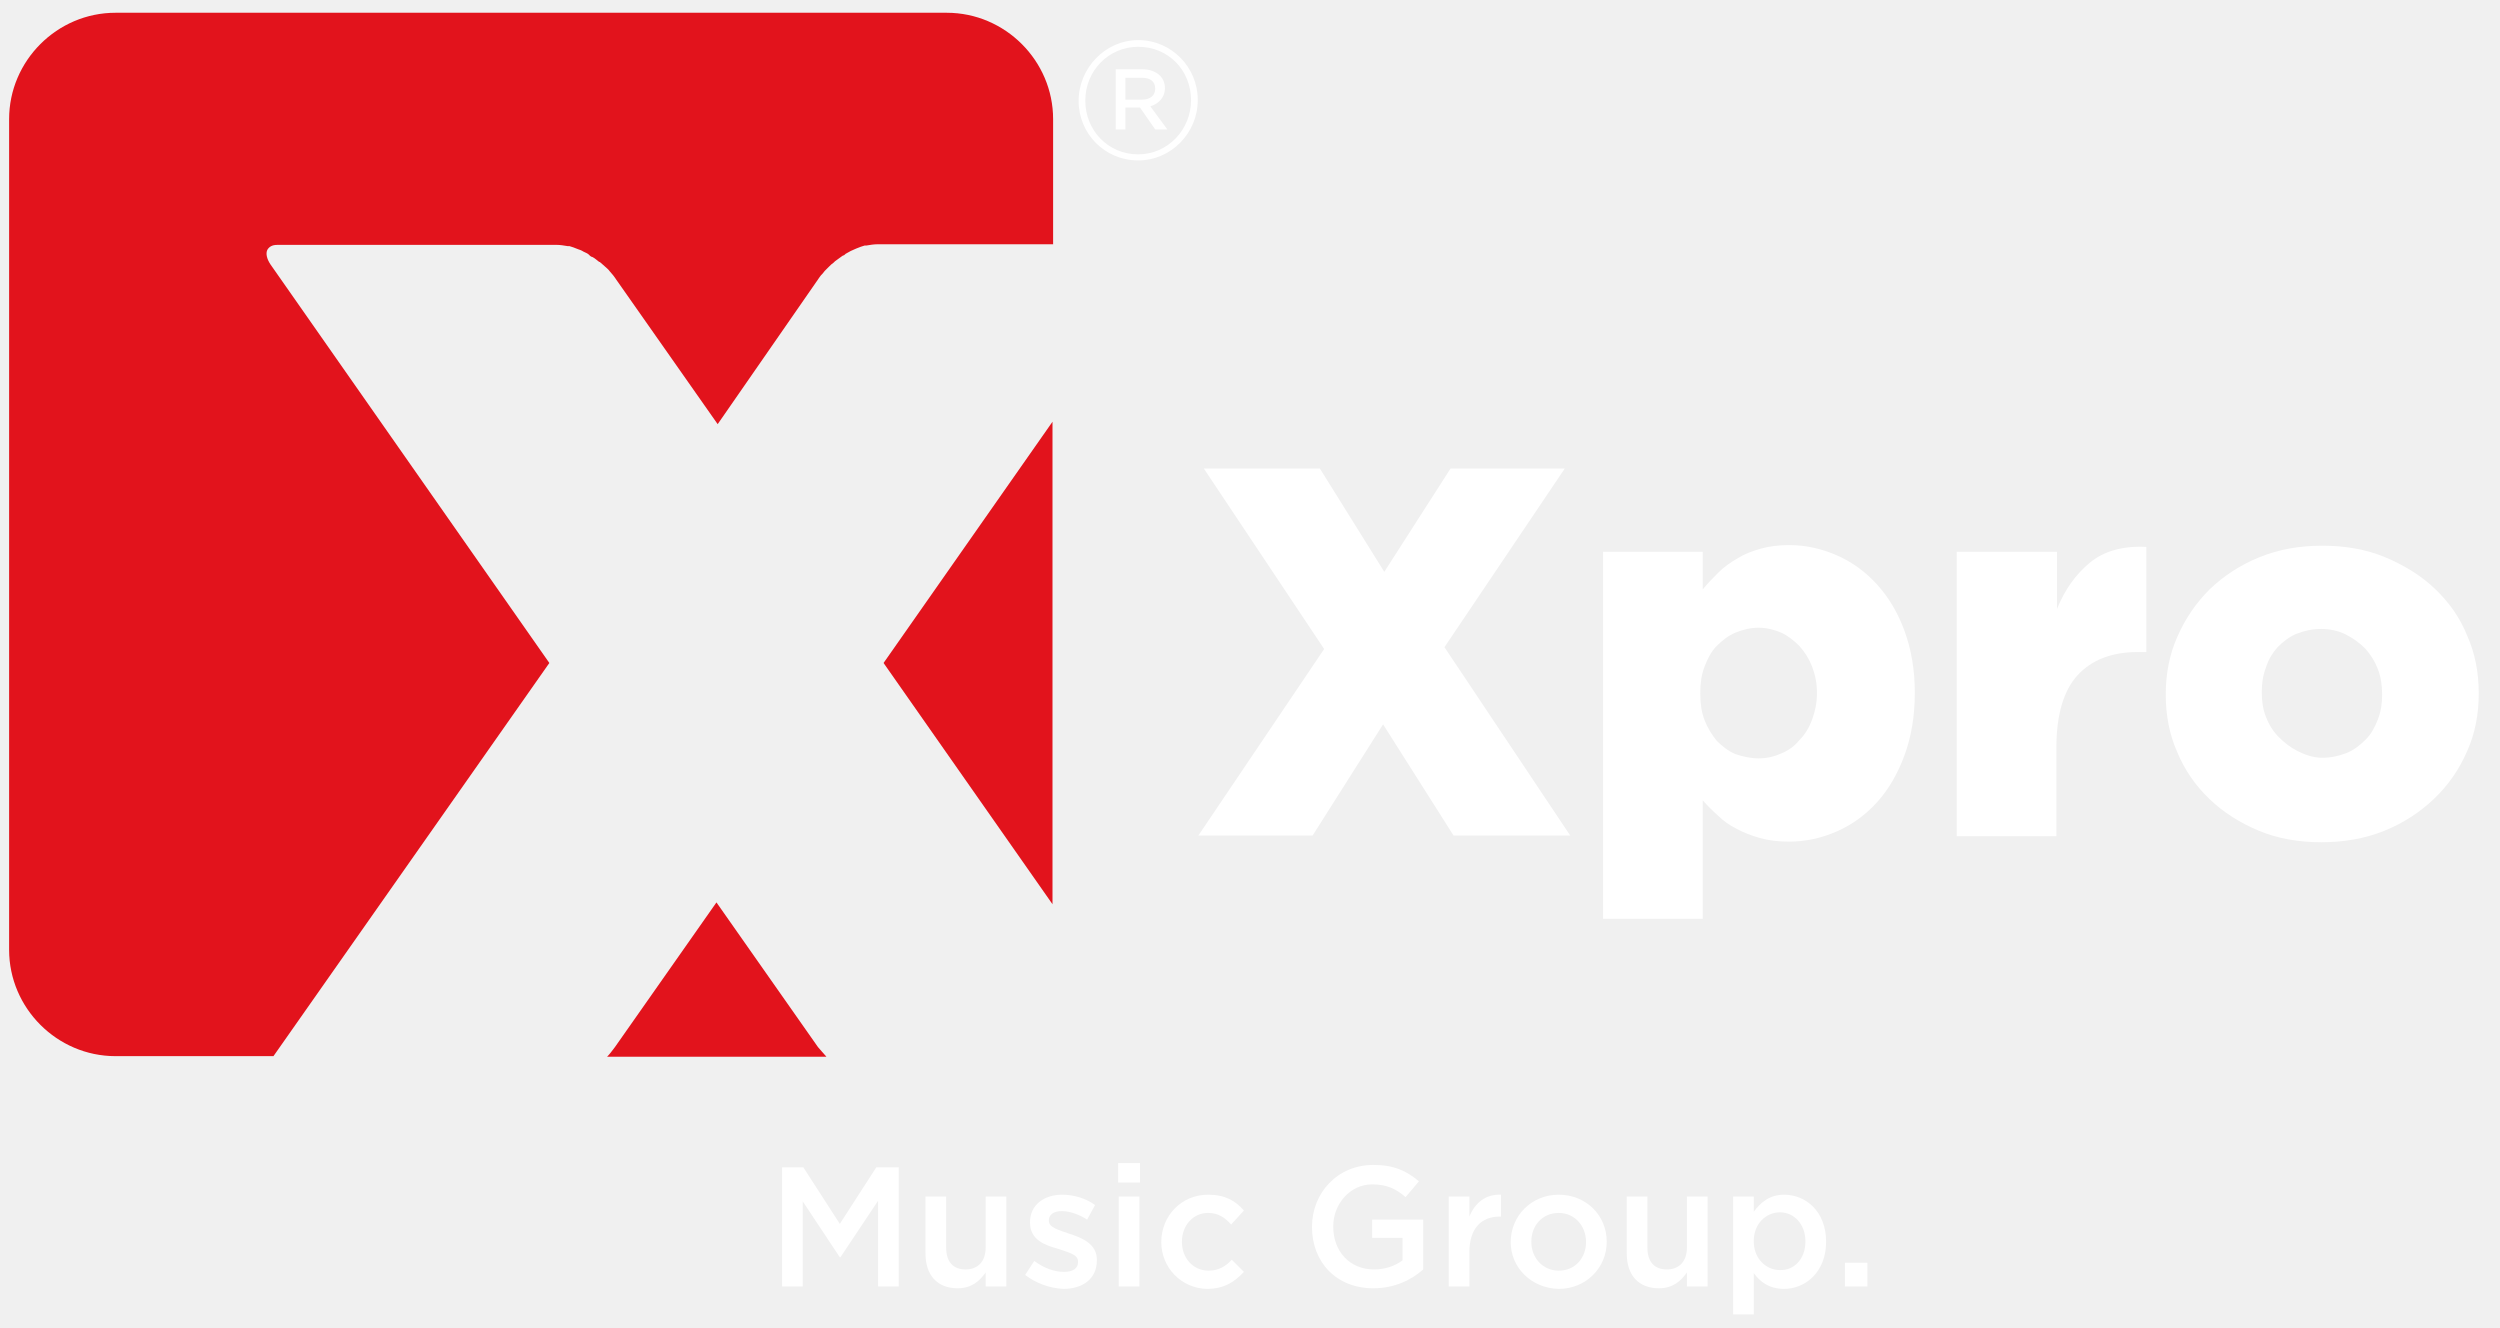
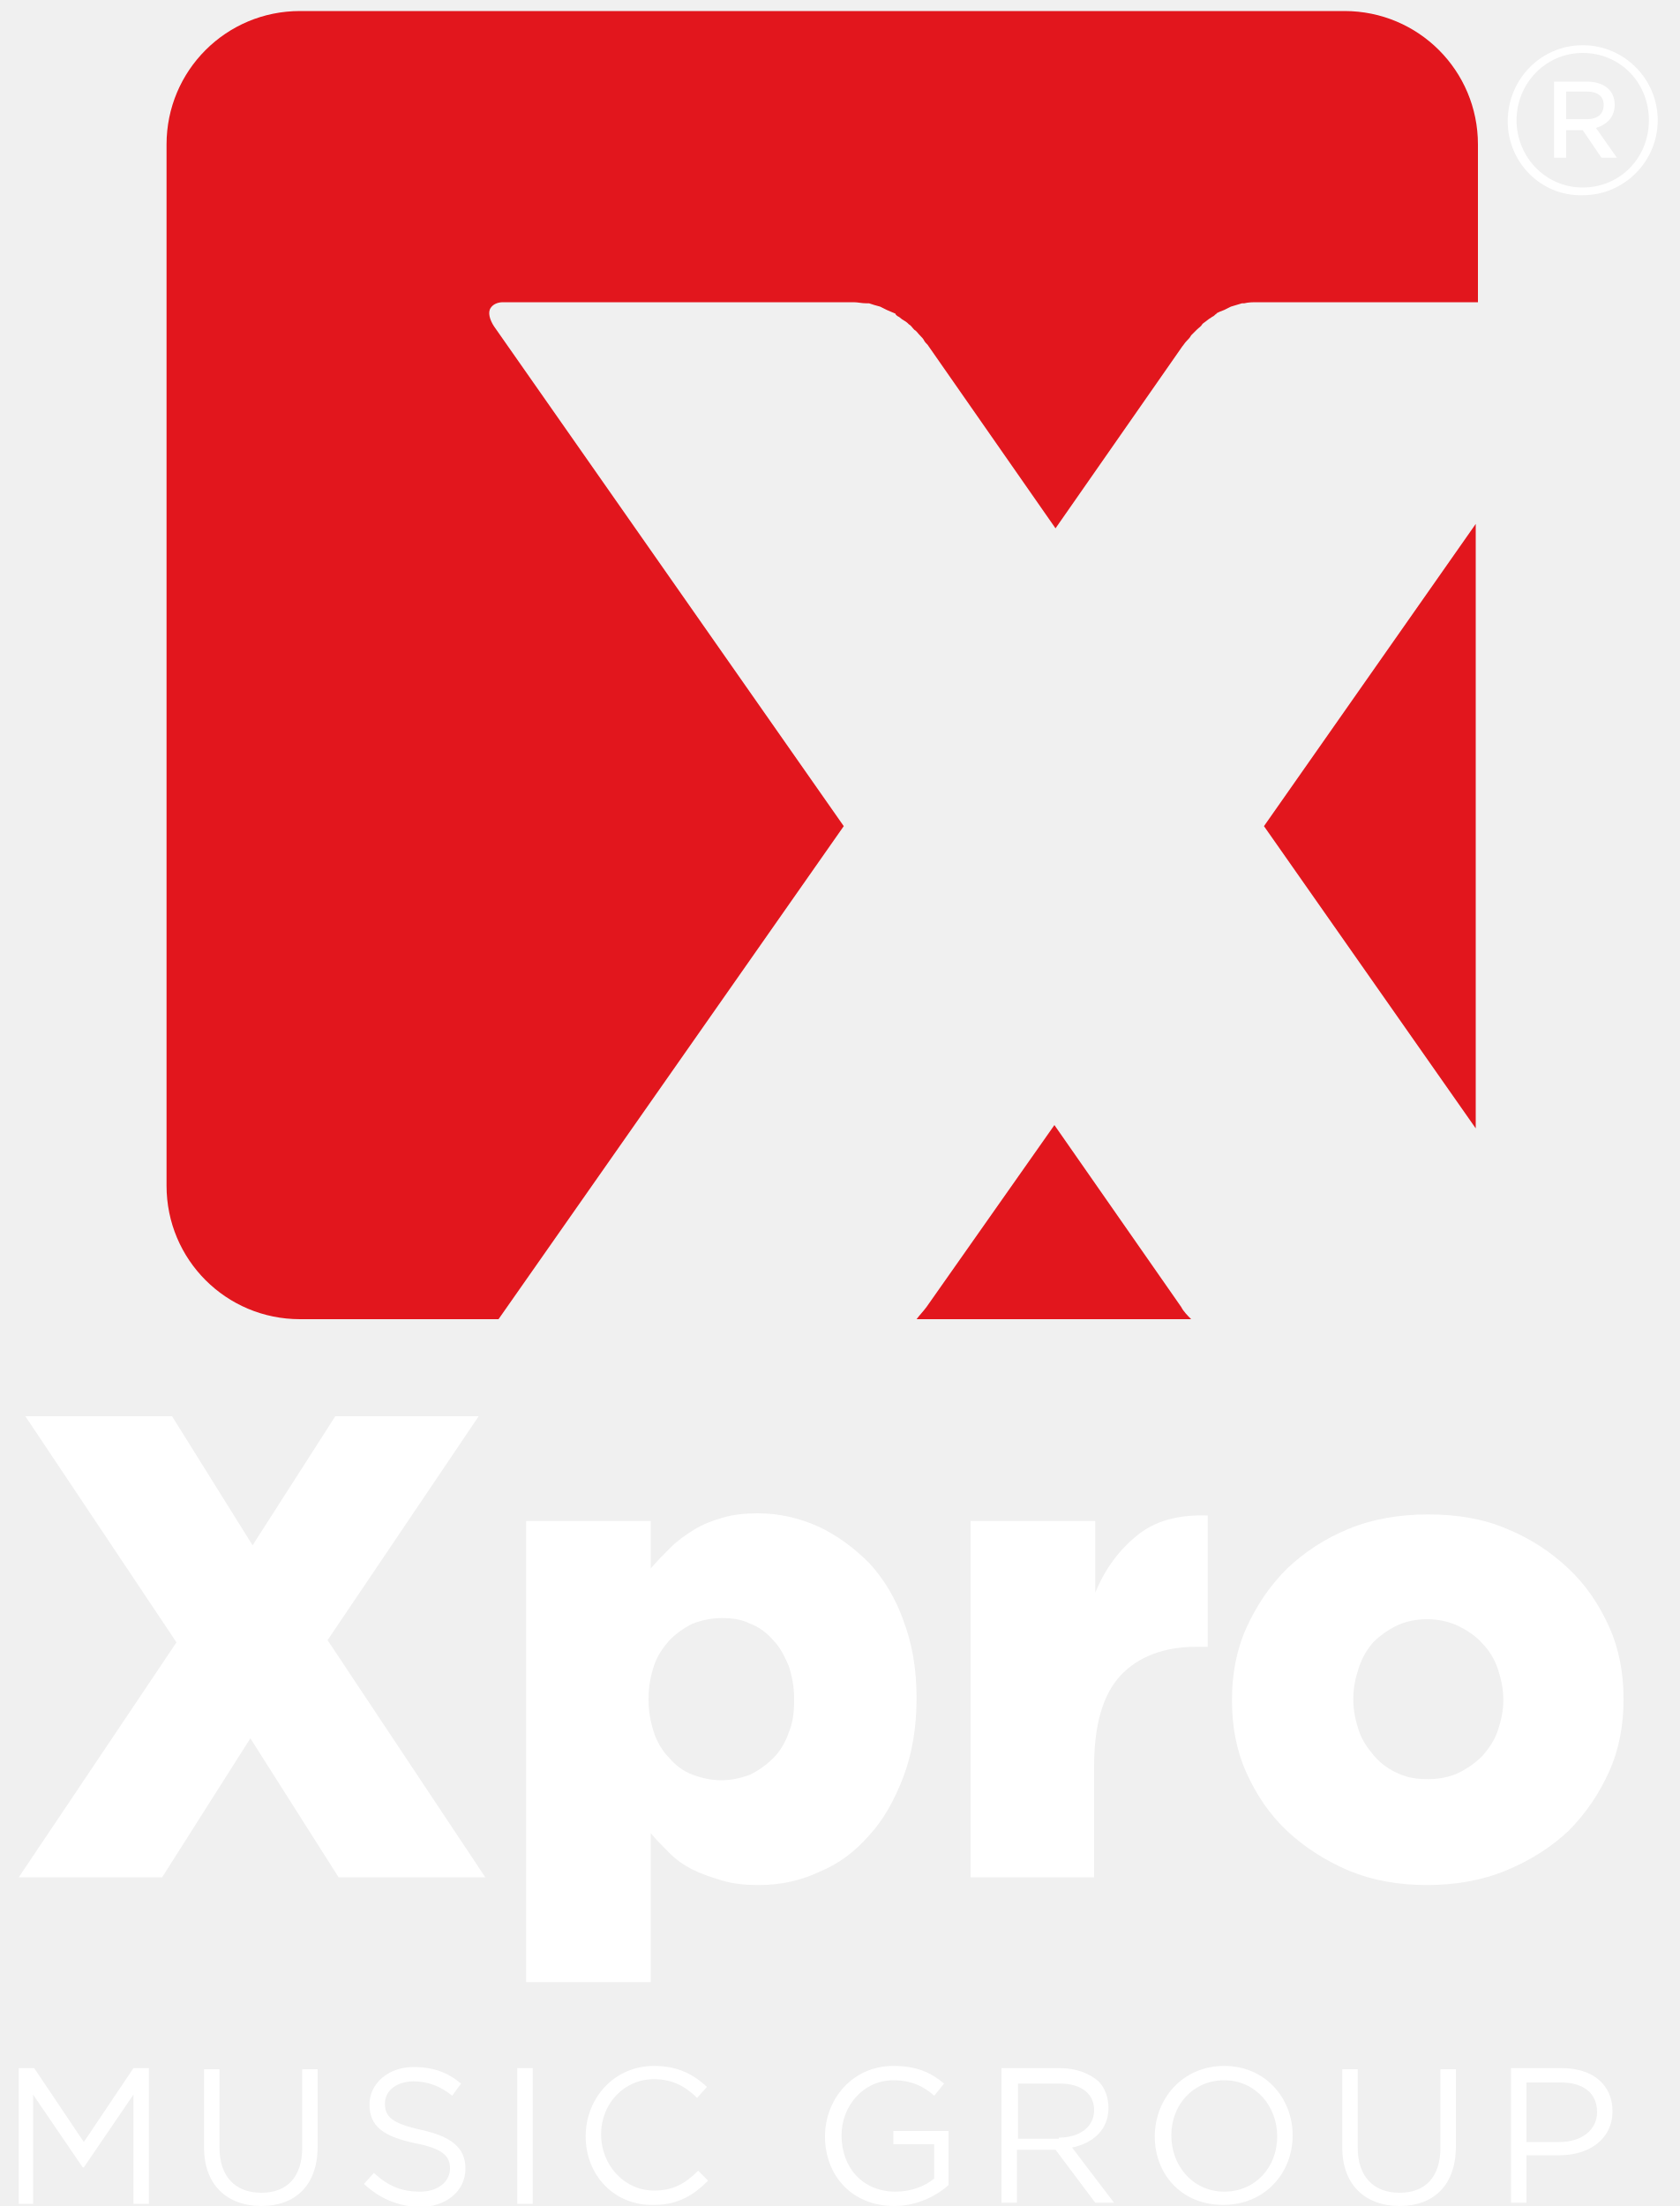
- <svg xmlns="http://www.w3.org/2000/svg" version="1.1" id="Capa_1" x="0px" y="0px" viewBox="0 0 411.4 218.5" style="enable-background:new 0 0 411.4 218.5;" xml:space="preserve">
+ <svg xmlns="http://www.w3.org/2000/svg" version="1.1" id="Capa_1" x="0px" y="0px" viewBox="0 0 152.3 200" style="enable-background:new 0 0 152.3 200;" xml:space="preserve">
  <style type="text/css">
	.st0{fill:#FFFFFF;}
- 	.st1{fill:#E2131C;}
+ 	.st1{fill:#E2161D;}
</style>
  <g>
    <g>
      <g>
        <g>
-           <path class="st0" d="M257.5,77.1l-19.8,29.4l20.7,31h-19.2l-11.6-18.3L216,137.5h-18.8l20.7-30.7l-19.8-29.7h19.1l10.6,17      l10.9-17C238.7,77.1,257.5,77.1,257.5,77.1z" />
-           <path class="st0" d="M263.8,90.8h16.4V97c0.8-1,1.7-1.9,2.6-2.8s1.9-1.6,3.1-2.3c1.1-0.7,2.4-1.2,3.8-1.6s3-0.6,4.7-0.6      c2.8,0,5.4,0.6,7.9,1.7s4.7,2.7,6.6,4.8c1.9,2.1,3.4,4.6,4.5,7.6s1.7,6.4,1.7,10.1v0.2c0,3.8-0.6,7.2-1.7,10.2s-2.6,5.6-4.5,7.7      c-1.9,2.1-4.1,3.7-6.6,4.8s-5.1,1.7-7.9,1.7c-1.8,0-3.4-0.2-4.8-0.6c-1.4-0.4-2.7-0.9-3.8-1.5c-1.2-0.6-2.2-1.3-3.1-2.2      c-0.9-0.8-1.8-1.7-2.5-2.5v19.5h-16.4L263.8,90.8L263.8,90.8z M289.4,124.8c1.3,0,2.6-0.3,3.7-0.8c1.2-0.5,2.2-1.2,3-2.2      c0.9-0.9,1.6-2,2.1-3.4c0.5-1.3,0.8-2.8,0.8-4.3V114c0-1.6-0.3-3-0.8-4.3s-1.2-2.4-2.1-3.4c-0.9-0.9-1.9-1.7-3-2.2      c-1.2-0.5-2.4-0.8-3.7-0.8c-1.3,0-2.6,0.3-3.8,0.8c-1.2,0.5-2.2,1.3-3.1,2.2c-0.9,0.9-1.5,2.1-2,3.4s-0.7,2.7-0.7,4.3v0.2      c0,1.6,0.2,3,0.7,4.3s1.2,2.4,2,3.4c0.9,0.9,1.9,1.7,3.1,2.2C286.8,124.5,288.1,124.8,289.4,124.8z" />
-           <path class="st0" d="M322.1,90.8h16.4v9.4c1.3-3.2,3.1-5.7,5.4-7.6s5.4-2.8,9.3-2.6v17.3h-1.4c-4.3,0-7.6,1.3-9.9,3.8      s-3.5,6.5-3.5,11.9v14.6H322V90.8H322.1z" />
-           <path class="st0" d="M382,138.6c-3.7,0-7.2-0.6-10.3-1.9c-3.1-1.3-5.8-3-8.1-5.2c-2.3-2.2-4.1-4.8-5.3-7.7      c-1.3-2.9-1.9-6.1-1.9-9.4v-0.2c0-3.3,0.6-6.5,1.9-9.4c1.3-3,3.1-5.6,5.3-7.8c2.3-2.2,5-4,8.2-5.3s6.6-1.9,10.4-1.9      c3.7,0,7.2,0.6,10.3,1.9c3.1,1.3,5.9,3,8.2,5.2c2.3,2.2,4.1,4.7,5.3,7.7c1.3,2.9,1.9,6.1,1.9,9.4v0.2c0,3.3-0.6,6.5-1.9,9.4      c-1.3,3-3.1,5.6-5.4,7.8s-5,4-8.2,5.3C389.2,138,385.7,138.6,382,138.6z M382.1,124.7c1.5,0,2.8-0.3,4.1-0.8      c1.2-0.5,2.2-1.3,3.1-2.2c0.9-0.9,1.5-2,2-3.3s0.7-2.6,0.7-4v-0.2c0-1.4-0.2-2.8-0.7-4.1c-0.5-1.3-1.2-2.4-2.1-3.4      c-0.9-0.9-2-1.7-3.2-2.3c-1.2-0.6-2.6-0.9-4-0.9c-1.5,0-2.8,0.3-4.1,0.8c-1.2,0.5-2.2,1.3-3.1,2.2c-0.8,0.9-1.5,2-1.9,3.3      c-0.5,1.3-0.7,2.6-0.7,4v0.2c0,1.4,0.2,2.8,0.7,4c0.5,1.3,1.2,2.4,2.1,3.3s1.9,1.7,3.1,2.3S380.7,124.7,382.1,124.7z" />
+           <path class="st0" d="M43.4,128.4l-13.7,20.3L44,170.2H30.7l-8-12.6l-8,12.6h-13L16,148.9L2.3,128.4h13.3l7.3,11.7l7.5-11.7H43.4      z" />
+           <path class="st0" d="M47.7,137.9H59v4.3c0.6-0.7,1.2-1.3,1.8-1.9c0.6-0.6,1.3-1.1,2.1-1.6c0.8-0.5,1.6-0.8,2.6-1.1      c1-0.3,2.1-0.4,3.2-0.4c1.9,0,3.7,0.4,5.5,1.2c1.7,0.8,3.2,1.9,4.6,3.3c1.3,1.4,2.4,3.2,3.1,5.2c0.8,2.1,1.2,4.4,1.2,7v0.1      c0,2.6-0.4,5-1.2,7.1c-0.8,2.1-1.8,3.9-3.1,5.3c-1.3,1.5-2.8,2.6-4.5,3.3c-1.7,0.8-3.5,1.2-5.5,1.2c-1.2,0-2.3-0.1-3.3-0.4      c-1-0.3-1.9-0.6-2.7-1c-0.8-0.4-1.5-0.9-2.1-1.5c-0.6-0.6-1.2-1.2-1.7-1.8v13.5H47.7V137.9z M65.4,161.4c0.9,0,1.8-0.2,2.6-0.5      c0.8-0.4,1.5-0.9,2.1-1.5c0.6-0.6,1.1-1.4,1.4-2.3c0.4-0.9,0.5-1.9,0.5-3v-0.1c0-1.1-0.2-2.1-0.5-3c-0.4-0.9-0.8-1.7-1.4-2.3      c-0.6-0.7-1.3-1.2-2.1-1.5c-0.8-0.4-1.6-0.5-2.6-0.5c-0.9,0-1.8,0.2-2.6,0.5c-0.8,0.4-1.5,0.9-2.1,1.5c-0.6,0.7-1.1,1.4-1.4,2.3      c-0.3,0.9-0.5,1.9-0.5,3v0.1c0,1.1,0.2,2.1,0.5,3c0.3,0.9,0.8,1.7,1.4,2.3c0.6,0.7,1.3,1.2,2.1,1.5      C63.6,161.2,64.5,161.4,65.4,161.4z" />
+           <path class="st0" d="M88,137.9h11.3v6.5c0.9-2.2,2.2-3.9,3.8-5.2c1.6-1.3,3.7-1.9,6.4-1.8v11.9h-1c-3,0-5.3,0.9-6.9,2.6      c-1.6,1.7-2.4,4.5-2.4,8.2v10.1H88V137.9z" />
+           <path class="st0" d="M129.4,170.9c-2.6,0-4.9-0.4-7.1-1.3c-2.1-0.9-4-2.1-5.6-3.6c-1.6-1.5-2.8-3.3-3.7-5.3      c-0.9-2-1.3-4.2-1.3-6.5v-0.1c0-2.3,0.4-4.5,1.3-6.5c0.9-2,2.1-3.8,3.7-5.4c1.6-1.5,3.4-2.7,5.6-3.6c2.2-0.9,4.6-1.3,7.2-1.3      c2.6,0,5,0.4,7.1,1.3c2.2,0.9,4,2.1,5.6,3.6c1.6,1.5,2.8,3.3,3.7,5.3c0.9,2,1.3,4.2,1.3,6.5v0.1c0,2.3-0.4,4.5-1.3,6.5      c-0.9,2-2.1,3.8-3.7,5.4c-1.6,1.5-3.5,2.7-5.7,3.6C134.3,170.5,131.9,170.9,129.4,170.9z M129.5,161.3c1,0,2-0.2,2.8-0.6      s1.5-0.9,2.1-1.5c0.6-0.7,1.1-1.4,1.4-2.3c0.3-0.9,0.5-1.8,0.5-2.7v-0.1c0-1-0.2-1.9-0.5-2.8c-0.3-0.9-0.8-1.7-1.4-2.3      c-0.6-0.7-1.4-1.2-2.2-1.6c-0.9-0.4-1.8-0.6-2.8-0.6c-1,0-2,0.2-2.8,0.6c-0.8,0.4-1.5,0.9-2.1,1.5c-0.6,0.7-1,1.4-1.3,2.3      c-0.3,0.9-0.5,1.8-0.5,2.8v0.1c0,1,0.2,1.9,0.5,2.8c0.3,0.9,0.8,1.6,1.4,2.3c0.6,0.7,1.3,1.2,2.2,1.6S128.5,161.3,129.5,161.3z" />
        </g>
        <g>
-           <g>
-             <polygon class="st1" points="145.4,109.1 173.2,148.8 173.2,69.4      " />
-             <path class="st1" d="M90.4,109.1L44.5,43.5c-0.6-0.9-0.8-1.8-0.5-2.4c0.3-0.5,0.8-0.8,1.6-0.8h43h3.1c0.5,0,1.1,0.1,1.7,0.2       h0.1h0.1c0,0,0,0,0.1,0l0,0c0.4,0.1,0.9,0.3,1.4,0.5c0.3,0.1,0.6,0.2,0.9,0.4c0.4,0.2,0.7,0.3,0.9,0.5L97,42l0.1,0.1       c0.1,0.1,0.3,0.2,0.4,0.2c0.4,0.2,0.7,0.5,1.1,0.8h0.1l0.1,0.1c0.2,0.2,0.5,0.4,0.8,0.7c0.2,0.2,0.5,0.4,0.7,0.7       c0.2,0.2,0.4,0.5,0.6,0.7c0.2,0.3,0.4,0.5,0.5,0.7l16.7,23.8L134.6,46c0.1-0.2,0.3-0.4,0.5-0.7c0.2-0.2,0.4-0.4,0.6-0.7       c0.2-0.2,0.5-0.5,0.7-0.7c0.3-0.3,0.5-0.5,0.8-0.7l0.1-0.1l0.1-0.1c0.4-0.3,0.7-0.5,1.1-0.8c0.1-0.1,0.3-0.2,0.4-0.2l0.1-0.1       c0,0,0.1,0,0.1-0.1c0.3-0.2,0.6-0.3,0.9-0.5c0.3-0.1,0.6-0.3,0.9-0.4c0.5-0.2,1-0.4,1.4-0.5l0,0c0,0,0,0,0.1,0h0.1h0.1       c0.6-0.1,1.2-0.2,1.7-0.2h29V19.6c0-9.6-7.9-17.5-17.5-17.5H19C9.4,2.1,1.5,10,1.5,19.6v136.7c0,9.6,7.9,17.5,17.5,17.5h26       L90.4,109.1z" />
-             <path class="st1" d="M134.6,172.3l-16.7-23.8l-16.7,23.8c-0.4,0.5-0.8,1.1-1.3,1.6H136C135.5,173.3,135,172.8,134.6,172.3" />
-           </g>
-           <path class="st0" d="M177.5,16.6L177.5,16.6c0-5.4,4.4-10,9.8-10c5.5,0,9.8,4.5,9.8,9.8v0.1c0,5.4-4.4,9.9-9.8,9.9      C181.8,26.4,177.5,22,177.5,16.6 M196,16.5L196,16.5c0-4.9-3.7-8.8-8.7-8.8c-4.9,0-8.7,4-8.7,8.8v0.1c0,4.8,3.7,8.8,8.7,8.8      C192.2,25.4,196,21.3,196,16.5 M183.6,11.4h4.4c2,0,3.7,1.1,3.7,3.1c0,1.6-1.1,2.6-2.4,3l2.8,3.8h-2l-2.5-3.6h-2.4v3.6h-1.6      V11.4z M187.9,16.4c1.4,0,2.2-0.7,2.2-1.8c0-1.2-0.8-1.8-2.2-1.8h-2.7v3.6H187.9z" />
+           <polygon class="st1" points="114.6,74.9 133.8,102.3 133.8,47.5     " />
+           <path class="st1" d="M76.5,74.9L44.8,29.6c-0.4-0.6-0.6-1.3-0.3-1.7c0.2-0.3,0.6-0.5,1.1-0.5h29.7h2.1c0.4,0,0.7,0.1,1.2,0.1      l0.1,0c0,0,0.1,0,0.1,0c0,0,0,0,0,0l0,0c0.3,0.1,0.6,0.2,1,0.3c0.2,0.1,0.4,0.2,0.6,0.3c0.2,0.1,0.5,0.2,0.7,0.3      c0,0,0.1,0,0.1,0.1l0.1,0.1c0.1,0.1,0.2,0.1,0.3,0.2c0.2,0.2,0.5,0.3,0.7,0.5l0,0c0,0,0,0,0.1,0.1c0.2,0.1,0.3,0.3,0.5,0.5      c0.2,0.1,0.3,0.3,0.5,0.5c0.2,0.2,0.3,0.3,0.4,0.5c0.1,0.2,0.3,0.3,0.4,0.5l11.5,16.5l11.5-16.5c0.1-0.1,0.2-0.3,0.4-0.5      c0.1-0.1,0.3-0.3,0.4-0.5c0.2-0.2,0.3-0.3,0.5-0.5c0.2-0.2,0.4-0.3,0.5-0.5c0,0,0,0,0.1-0.1l0,0c0.3-0.2,0.5-0.4,0.7-0.5      c0.1-0.1,0.2-0.1,0.3-0.2l0.1-0.1c0,0,0.1,0,0.1-0.1c0.2-0.1,0.4-0.2,0.7-0.3c0.2-0.1,0.4-0.2,0.6-0.3c0.3-0.1,0.7-0.2,1-0.3      l0,0c0,0,0,0,0,0c0,0,0.1,0,0.1,0l0.1,0c0.4-0.1,0.8-0.1,1.2-0.1h20V13.1c0-6.7-5.4-12.1-12.1-12.1H27.2      c-6.7,0-12.1,5.4-12.1,12.1v94.4c0,6.7,5.4,12.1,12.1,12.1h18L76.5,74.9z" />
+           <path class="st1" d="M107.1,118.5l-11.5-16.5L84,118.5c-0.3,0.4-0.6,0.7-0.9,1.1H108C107.7,119.3,107.3,118.9,107.1,118.5" />
        </g>
+         <path class="st0" d="M136.7,11L136.7,11c0-3.8,3-6.9,6.8-6.9c3.8,0,6.8,3.1,6.8,6.8v0c0,3.7-3,6.8-6.8,6.8     C139.7,17.8,136.7,14.7,136.7,11 M149.5,10.9L149.5,10.9c0-3.4-2.6-6.1-6-6.1c-3.4,0-6,2.8-6,6.1v0c0,3.3,2.6,6.1,6,6.1     C146.9,17,149.5,14.3,149.5,10.9 M140.9,7.4h3c1.4,0,2.5,0.7,2.5,2.1c0,1.1-0.7,1.8-1.7,2.1l1.9,2.7h-1.4l-1.7-2.5H142v2.5h-1.1     V7.4z M143.9,10.8c1,0,1.5-0.5,1.5-1.3c0-0.8-0.6-1.2-1.5-1.2H142v2.5H143.9z" />
      </g>
    </g>
    <g>
-       <path class="st0" d="M128.5,192.1h3.7l6,9.3l6-9.3h3.7v19.6h-3.4v-14.1l-6.2,9.3h-0.1l-6.1-9.2v14h-3.4V192.1z" />
-       <path class="st0" d="M152.3,206.3v-9.4h3.4v8.4c0,2.3,1.1,3.6,3.2,3.6c2,0,3.3-1.3,3.3-3.6v-8.4h3.4v14.8h-3.4v-2.3    c-1,1.4-2.3,2.6-4.6,2.6C154.2,212,152.3,209.8,152.3,206.3z" />
-       <path class="st0" d="M168.7,209.8l1.5-2.3c1.6,1.2,3.3,1.8,4.9,1.8c1.5,0,2.3-0.6,2.3-1.6v-0.1c0-1.2-1.6-1.5-3.3-2.1    c-2.2-0.6-4.6-1.5-4.6-4.3v-0.1c0-2.8,2.3-4.5,5.3-4.5c1.9,0,3.9,0.6,5.4,1.7l-1.3,2.4c-1.4-0.9-2.9-1.4-4.2-1.4    c-1.3,0-2.1,0.6-2.1,1.5v0.1c0,1.1,1.6,1.5,3.3,2.1c2.2,0.7,4.6,1.7,4.6,4.3v0.1c0,3.1-2.4,4.7-5.5,4.7    C172.8,212,170.5,211.2,168.7,209.8z" />
-       <path class="st0" d="M184,191.4h3.6v3.2H184V191.4z M184.1,196.9h3.4v14.8h-3.4V196.9z" />
-       <path class="st0" d="M191.1,204.4L191.1,204.4c0-4.3,3.3-7.8,7.7-7.8c2.8,0,4.5,1,5.9,2.6l-2.1,2.3c-1-1.1-2.1-1.9-3.8-1.9    c-2.5,0-4.3,2.1-4.3,4.7v0.1c0,2.6,1.8,4.7,4.4,4.7c1.6,0,2.8-0.7,3.8-1.8l2,2c-1.5,1.6-3.2,2.8-6.1,2.8    C194.4,212,191.1,208.6,191.1,204.4z" />
-       <path class="st0" d="M215.9,201.9L215.9,201.9c0-5.6,4.2-10.2,10.1-10.2c3.4,0,5.5,1,7.5,2.7l-2.2,2.6c-1.5-1.3-3-2.1-5.5-2.1    c-3.6,0-6.4,3.2-6.4,6.9v0.1c0,4,2.7,7,6.7,7c1.9,0,3.5-0.6,4.7-1.5v-3.7h-5v-3h8.4v8.2c-1.9,1.7-4.7,3.1-8.2,3.1    C219.9,212,215.9,207.7,215.9,201.9z" />
-       <path class="st0" d="M238.4,196.9h3.4v3.3c0.9-2.2,2.6-3.7,5.2-3.6v3.6h-0.2c-3,0-5,1.9-5,5.9v5.6h-3.4V196.9z" />
-       <path class="st0" d="M248.6,204.4L248.6,204.4c0-4.3,3.4-7.8,7.9-7.8s7.9,3.4,7.9,7.7v0.1c0,4.2-3.4,7.7-7.9,7.7    C252,212,248.6,208.6,248.6,204.4z M261,204.4L261,204.4c0-2.7-1.9-4.8-4.5-4.8c-2.7,0-4.5,2.1-4.5,4.7v0.1c0,2.6,1.9,4.7,4.5,4.7    C259.3,209.1,261,206.9,261,204.4z" />
-       <path class="st0" d="M267.7,206.3v-9.4h3.4v8.4c0,2.3,1.1,3.6,3.2,3.6c2,0,3.3-1.3,3.3-3.6v-8.4h3.4v14.8h-3.4v-2.3    c-1,1.4-2.3,2.6-4.6,2.6C269.6,212,267.7,209.8,267.7,206.3z" />
-       <path class="st0" d="M285.2,196.9h3.4v2.5c1.1-1.5,2.6-2.8,5-2.8c3.5,0,6.9,2.7,6.9,7.7v0.1c0,4.9-3.4,7.7-6.9,7.7    c-2.5,0-4-1.2-5-2.6v6.8h-3.4V196.9z M297.1,204.3L297.1,204.3c0-2.9-1.9-4.8-4.2-4.8s-4.3,1.9-4.3,4.7v0.1c0,2.8,2,4.7,4.3,4.7    C295.2,209.1,297.1,207.2,297.1,204.3z" />
-       <path class="st0" d="M303.6,207.8h3.7v3.9h-3.7V207.8z" />
+       <path class="st0" d="M1.7,187.5h1.4l4.5,6.7l4.5-6.7h1.4v12.3h-1.4v-9.9l-4.5,6.6H7.5l-4.5-6.6v9.9H1.7V187.5z" />
+       <path class="st0" d="M18.5,194.7v-7.1h1.4v7.1c0,2.6,1.4,4.1,3.8,4.1c2.3,0,3.7-1.4,3.7-4.1v-7.1h1.4v7c0,3.6-2.1,5.4-5.1,5.4    C20.6,200,18.5,198.1,18.5,194.7z" />
+       <path class="st0" d="M33,198l0.9-1c1.3,1.2,2.5,1.7,4.2,1.7c1.6,0,2.7-0.9,2.7-2.1v0c0-1.1-0.6-1.8-3.2-2.3    c-2.8-0.6-4.1-1.5-4.1-3.5v0c0-1.9,1.7-3.4,4-3.4c1.8,0,3.1,0.5,4.3,1.5l-0.8,1.1c-1.1-0.9-2.3-1.3-3.5-1.3c-1.6,0-2.6,0.9-2.6,2    v0c0,1.2,0.6,1.8,3.3,2.4c2.7,0.6,4,1.6,4,3.5v0c0,2.1-1.8,3.5-4.2,3.5C36,200,34.4,199.3,33,198z" />
+       <path class="st0" d="M46.9,187.5h1.4v12.3h-1.4V187.5z" />
+       <path class="st0" d="M53.1,193.7L53.1,193.7c0-3.5,2.6-6.4,6.2-6.4c2.2,0,3.6,0.8,4.8,1.9l-0.9,1c-1-1-2.2-1.7-3.9-1.7    c-2.7,0-4.8,2.2-4.8,5v0c0,2.8,2.1,5.1,4.8,5.1c1.7,0,2.8-0.6,4-1.8l0.9,0.9c-1.3,1.3-2.7,2.2-4.9,2.2    C55.7,200,53.1,197.2,53.1,193.7z" />
+       <path class="st0" d="M74.8,193.7L74.8,193.7c0-3.4,2.5-6.4,6.2-6.4c2.1,0,3.4,0.6,4.6,1.6l-0.9,1.1c-0.9-0.8-2-1.4-3.7-1.4    c-2.7,0-4.7,2.3-4.7,5v0c0,2.9,1.9,5.1,4.9,5.1c1.4,0,2.7-0.5,3.5-1.2v-3.1h-3.7v-1.2H86v4.9c-1.1,1-2.9,1.9-4.9,1.9    C77.2,200,74.8,197.2,74.8,193.7z" />
+       <path class="st0" d="M90.8,187.5h5.3c1.5,0,2.7,0.5,3.5,1.2c0.6,0.6,0.9,1.5,0.9,2.4v0c0,2-1.4,3.2-3.3,3.6l3.8,5h-1.7l-3.6-4.8    h-3.5v4.8h-1.4V187.5z M96,193.8c1.8,0,3.2-0.9,3.2-2.5v0c0-1.5-1.2-2.4-3.1-2.4h-3.8v5H96z" />
+       <path class="st0" d="M104.7,193.7L104.7,193.7c0-3.4,2.5-6.4,6.3-6.4c3.7,0,6.2,2.9,6.2,6.3v0c0,3.4-2.5,6.3-6.3,6.3    S104.7,197.1,104.7,193.7z M115.8,193.7L115.8,193.7c0-2.8-2-5.1-4.8-5.1c-2.8,0-4.8,2.2-4.8,5v0c0,2.8,2,5.1,4.8,5.1    C113.8,198.7,115.8,196.5,115.8,193.7z" />
+       <path class="st0" d="M121.7,194.7v-7.1h1.4v7.1c0,2.6,1.4,4.1,3.8,4.1c2.3,0,3.7-1.4,3.7-4.1v-7.1h1.4v7c0,3.6-2.1,5.4-5.1,5.4    C123.8,200,121.7,198.1,121.7,194.7z" />
+       <path class="st0" d="M137,187.5h4.6c2.8,0,4.6,1.5,4.6,3.9v0c0,2.6-2.2,4-4.8,4h-3v4.3H137V187.5z M141.4,194.2    c2,0,3.4-1.1,3.4-2.7v0c0-1.8-1.3-2.7-3.3-2.7h-3.1v5.4H141.4z" />
    </g>
  </g>
</svg>
